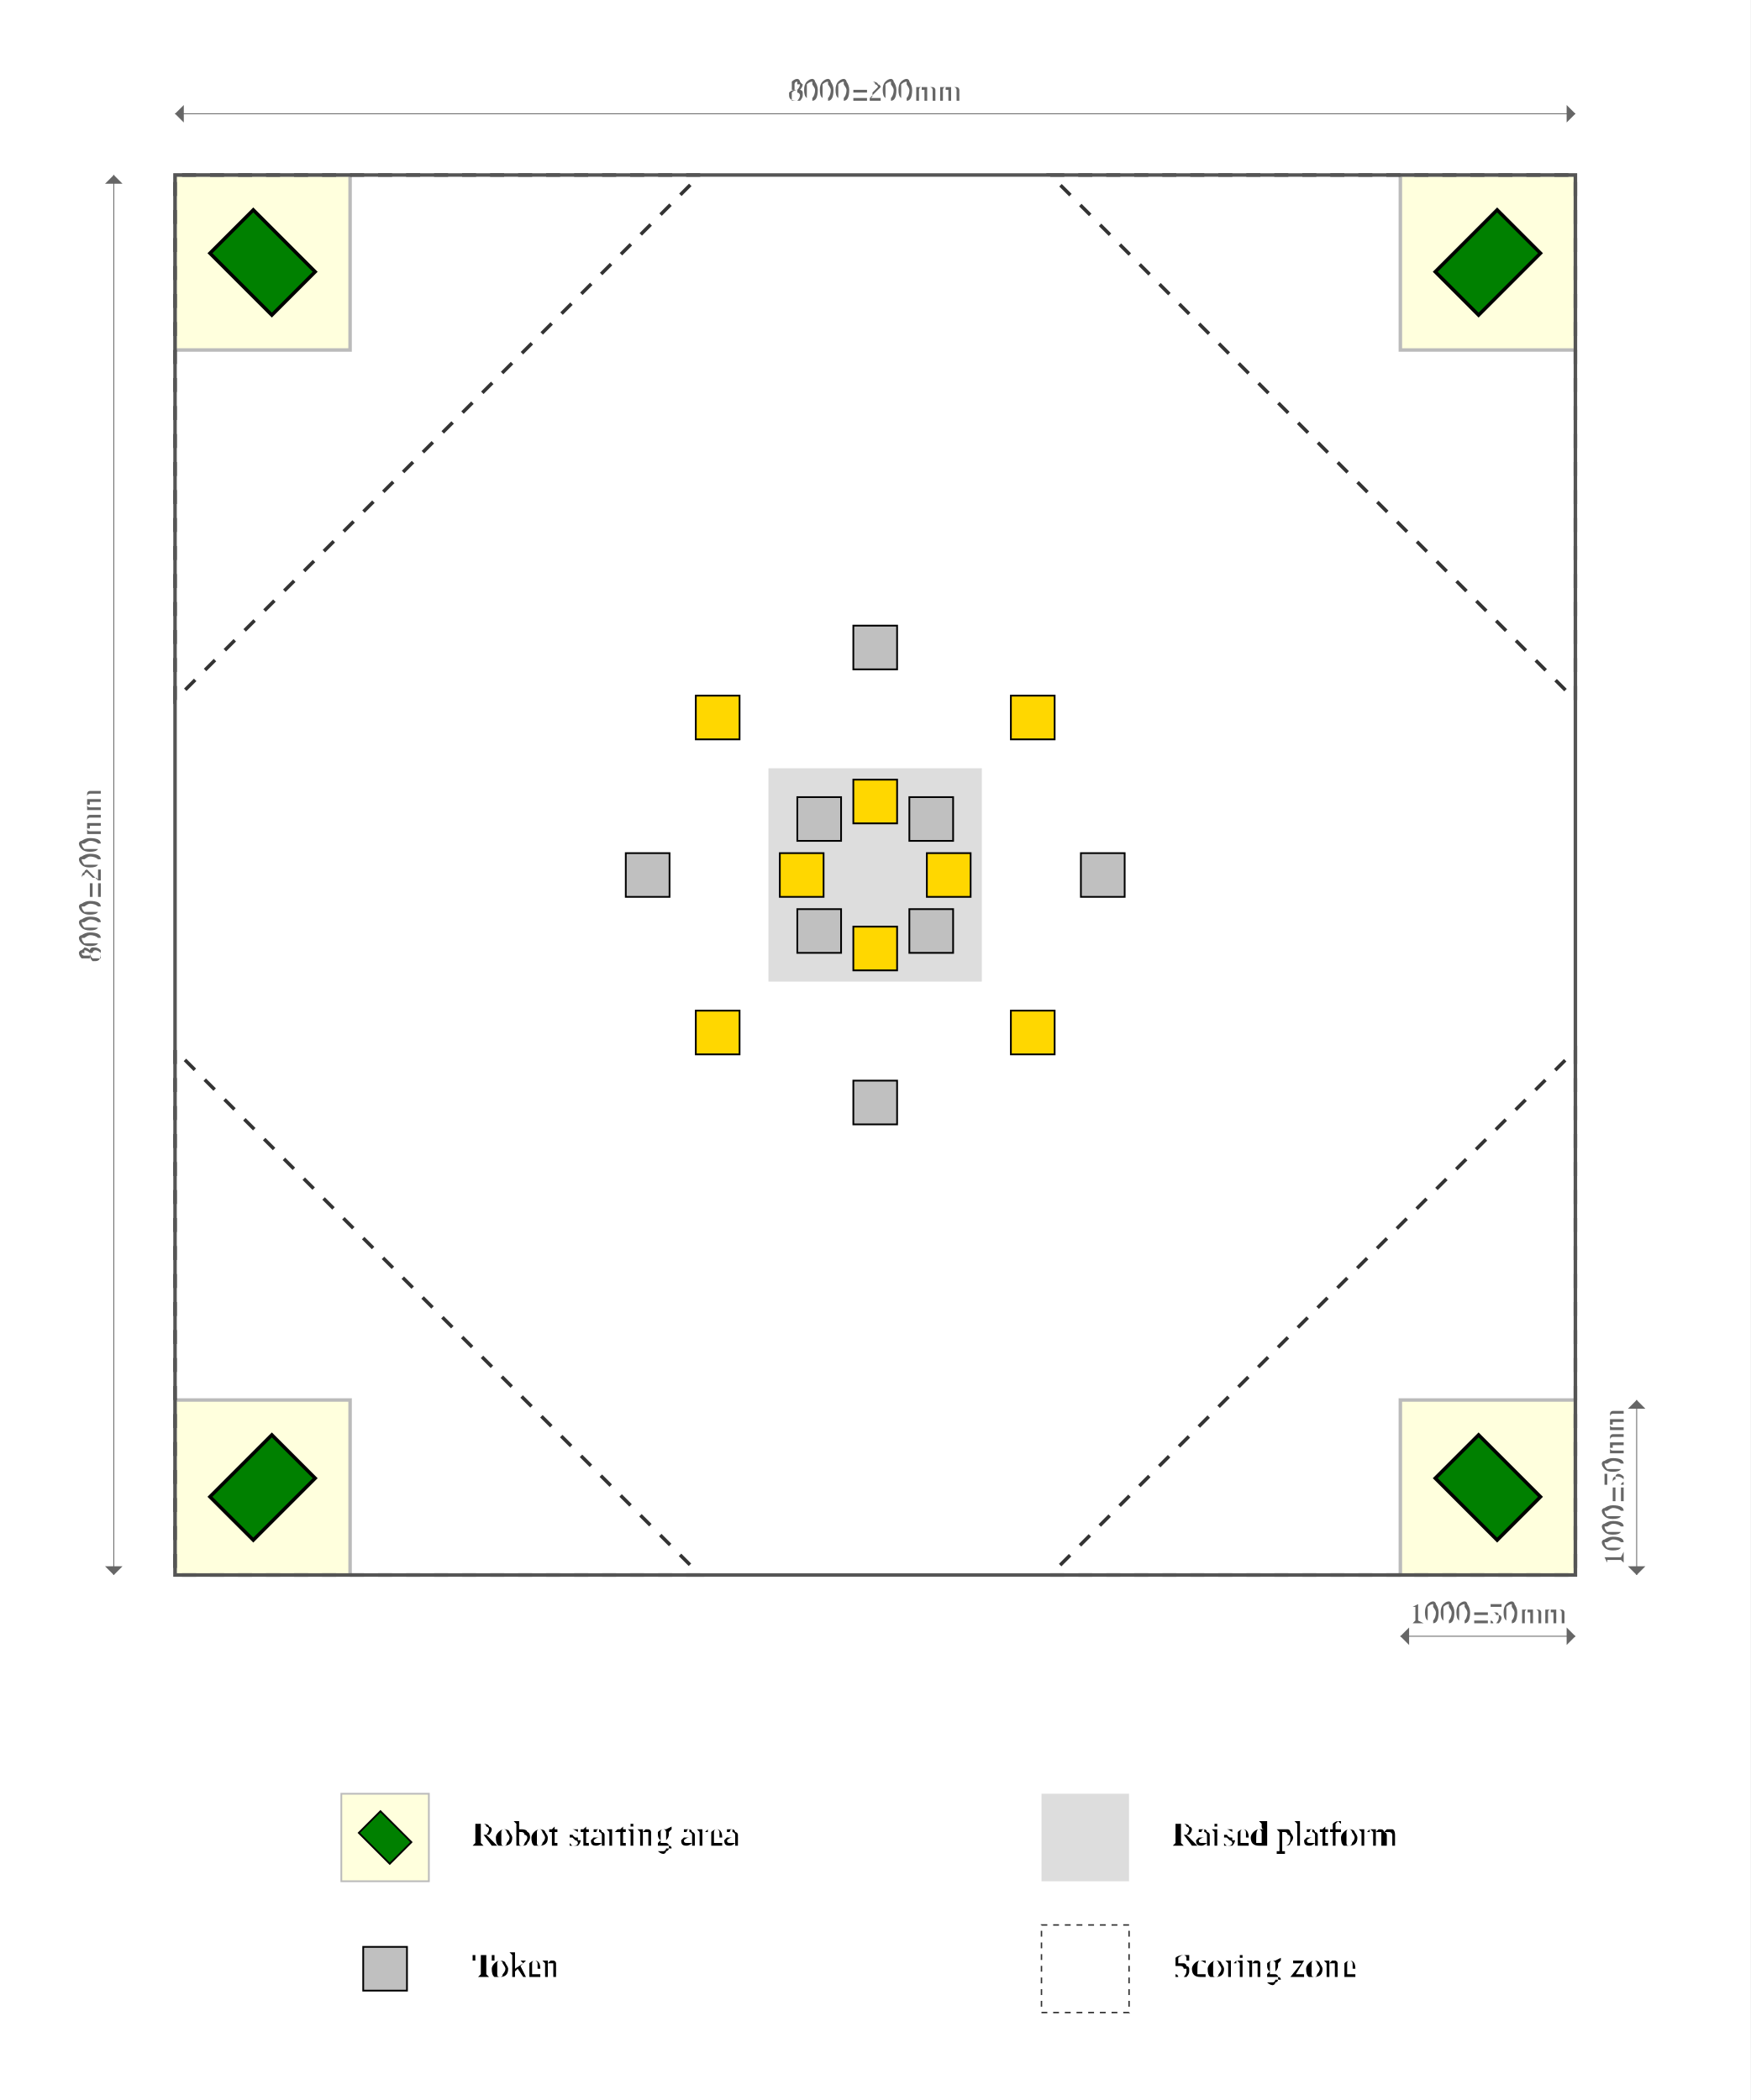
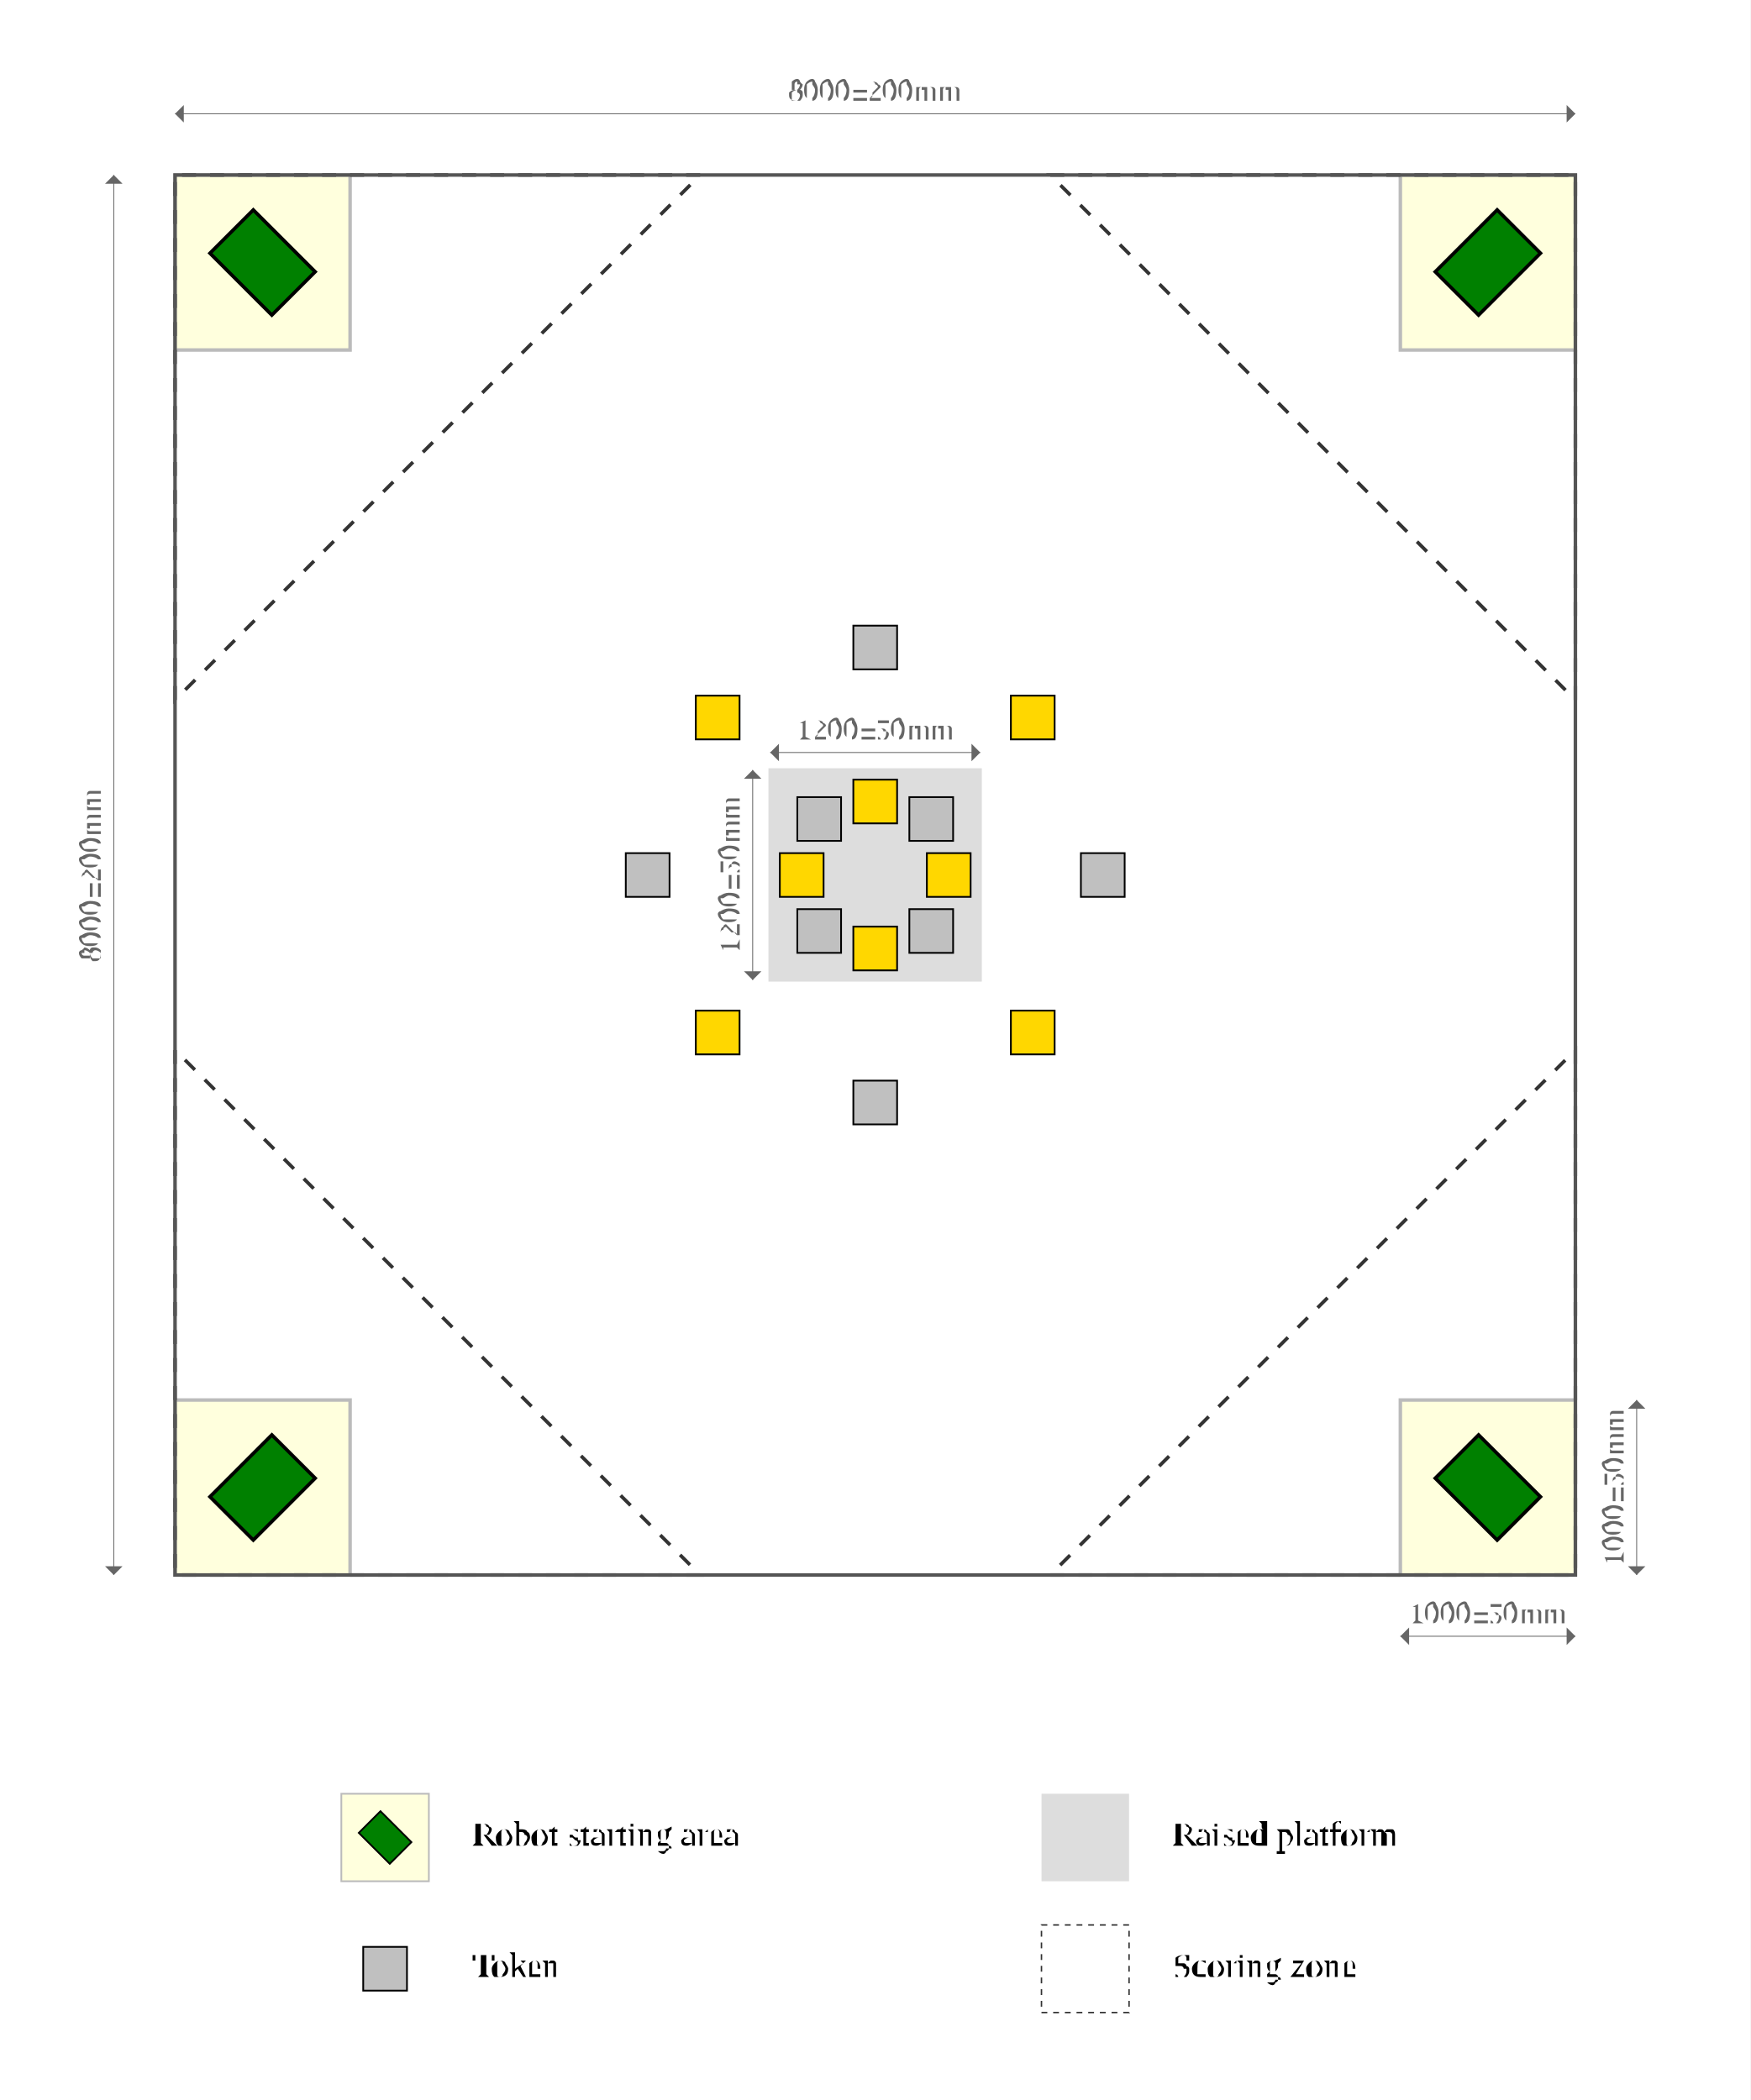
<svg xmlns="http://www.w3.org/2000/svg" xmlns:xlink="http://www.w3.org/1999/xlink" version="1.1" baseProfile="full" width="1000" height="1200">
  <style type="text/css">
    
      .arena-wall {
        fill: none;
        stroke: #555;
        stroke-width: .02;
      }

      #token-silver {
        stroke: black;
        stroke-width: 0.01;
        fill: silver;
      }

      #token-gold {
        stroke: black;
        stroke-width: 0.01;
        fill: gold;
      }

      #robot {
        fill: green;
        stroke: black;
        stroke-width: 0.02;
      }

      .platform {
        fill: #ddd;
      }

      .zone {
        stroke: #333;
        stroke-width: 0.02;
        /*stroke-dasharray: 0.141, 0.141;*/
        stroke-dasharray: 0.08 0.08;
        /*stroke-dashoffset: -50%;*/
        fill: none;
      }

      #start-zone {
        stroke: #bbb;
        stroke-width: 0.02;
        fill: #ffd;
      }

      .dimension line {
        stroke: #666;
        stroke-width: 0.005;
        marker-start: url(#dimension-arrow-head-start);
        marker-end: url(#dimension-arrow-head-end);
      }

      .dimension text {
        fill: #666;
        font-size: 0.175px;
      }
      .dimension text.above {
        text-anchor: middle;
      }
      .dimension text.left-rotated {
        text-anchor: middle;
        transform: rotate(-90deg);
      }
      .dimension text.left {
        text-anchor: end;
        dominant-baseline: middle;
      }
      .dimension text.right {
        text-anchor: start;
        dominant-baseline: middle;
      }

      .dimension-arrow-head {
        fill: #666;
      }

      .dimension-guide {
        stroke: #666;
        stroke-width: 0.01;
        stroke-dasharray: 0.003 0.04;
        stroke-linecap: round;
        fill: none;
      }

      .legend-label {
        font-size: 0.2px;
        text-anchor: start;
        dominant-baseline: middle;
      }
    
  </style>
  <defs>
    <rect x="-0.125" y="-0.125" width="0.25" height="0.25" id="token-silver" />
    <rect x="-0.125" y="-0.125" width="0.25" height="0.25" id="token-gold" />
    <rect width="0.35" height="0.5" x="-0.175" y="-0.25" id="robot" />
    <g id="start-zone">
      <rect x="-0.5" y="-0.5" width="1" height="1" />
    </g>
    <g id="start-zone-with-robot">
      <use xlink:href="#start-zone" />
      <use xlink:href="#robot" transform="rotate(135)" />
    </g>
    <g id="tokens-quarter">
      <use xlink:href="#token-silver" transform="translate(0.32 0.32)" />
      <use xlink:href="#token-gold" transform="translate(0.42 0)" />
      <use xlink:href="#token-gold" transform="translate(0.9 0.9)" />
      <use xlink:href="#token-silver" transform="translate(0 1.3)" />
      <path class="zone" d="M4 1 v3 h-3 z" />
    </g>
    <g id="start-area">
      <use xlink:href="#start-zone-with-robot" transform="translate(0.5 0.5)" />
    </g>
    <g id="zone">
      <rect x="-0.6" y="-0.6" width="1.2" height="1.2" class="zone" />
    </g>
    <g id="volcano">
      <path d="M-1.8 -1.8 v3.6 h3.6 v-3.6 h-3.6 l1.2 1.2 h1.2 v1.2 h-1.2 v-1.2" />
    </g>
    <g id="dimension-arrow-head" transform="scale(0.05)">
      <path d="M0,0 L1,1 L1,-1 L0,0" class="dimension-arrow-head" />
    </g>
    <marker id="dimension-arrow-head-start" orient="auto" markerWidth="1" markerHeight="2" refX="0" refY="1" markerUnits="userSpaceOnUse">
      <use xlink:href="#dimension-arrow-head" transform="translate(0 1)" />
    </marker>
    <marker id="dimension-arrow-head-end" orient="auto" markerWidth="1" markerHeight="2" refX="1" refY="1" markerUnits="userSpaceOnUse">
      <use xlink:href="#dimension-arrow-head" transform="translate(1 1) scale(-1 1)" />
    </marker>
  </defs>
  <rect width="100%" height="100%" fill="white" />
  <g id="arena-space" transform="scale(100)">
    <g id="arena" transform="translate(1 1)">
      <use xlink:href="#start-area" />
      <use xlink:href="#start-area" transform="rotate(90 4 4)" />
      <use xlink:href="#start-area" transform="rotate(180 4 4)" />
      <use xlink:href="#start-area" transform="rotate(270 4 4)" />
      <g class="dimension" transform="translate(7.5 8.35)">
        <line x1="-0.5" y1="0" x2="0.5" y2="0" />
        <text x="0" y="-0.075" class="above">1000±50mm</text>
      </g>
      <g class="dimension" transform="translate(8.35 7.5)">
        <line x1="0" y1="-0.5" x2="0" y2="0.5" />
        <text x="0" y="-0.075" class="left-rotated">1000±50mm</text>
      </g>
      <g class="platform" transform="translate(4 4)">
        <rect x="-0.61" y="-0.61" width="1.219" height="1.219" />
      </g>
+       <g class="dimension" transform="translate(4 3.3)">
+         <line x1="-0.6" y1="0" x2="0.6" y2="0" />
+         <text x="0" y="-0.075" class="above">1200±50mm</text>
+       </g>
+       <g class="dimension" transform="translate(3.3 4)">
+         <line x1="0" y1="-0.6" x2="0" y2="0.6" />
+         <text x="0" y="-0.075" class="left-rotated">1200±50mm</text>
+       </g>
      <g transform="translate(4 4)">
        <use xlink:href="#tokens-quarter" />
        <use xlink:href="#tokens-quarter" transform="rotate(90 0 0)" />
        <use xlink:href="#tokens-quarter" transform="rotate(180 0 0)" />
        <use xlink:href="#tokens-quarter" transform="rotate(270 0 0)" />
      </g>
      <rect width="8" height="8" x="0" y="0" class="arena-wall" />
      <g class="dimension" transform="translate(4 -0.35)">
        <line x1="-4" y1="0" x2="4" y2="0" />
        <text x="0" y="-0.075" class="above">8000±200mm</text>
      </g>
      <g class="dimension" transform="translate(-0.35 4)">
        <line x1="0" y1="-4" x2="0" y2="4" />
        <text x="0" y="-0.075" class="left-rotated">8000±200mm</text>
      </g>
    </g>
    <g id="legend" transform="translate(2.2 10.5)">
      <g transform="translate(0 0)">
        <use xlink:href="#start-zone-with-robot" transform="scale(0.5)" />
        <text x="0.5" y="0" class="legend-label">Robot starting area</text>
      </g>
      <g transform="translate(0 0.75)">
        <use xlink:href="#token-silver" />
        <text x="0.5" y="0" class="legend-label">Token</text>
      </g>
      <g transform="translate(4 0)">
        <rect class="platform" x="-0.25" y="-0.25" width="0.5" height="0.5" />
        <text x="0.5" y="0" class="legend-label">Raised platform</text>
      </g>
      <g transform="translate(4 0.75)">
        <use xlink:href="#zone" transform="scale(0.417)" />
        <text x="0.5" y="0" class="legend-label">Scoring zone</text>
      </g>
    </g>
  </g>
</svg>
